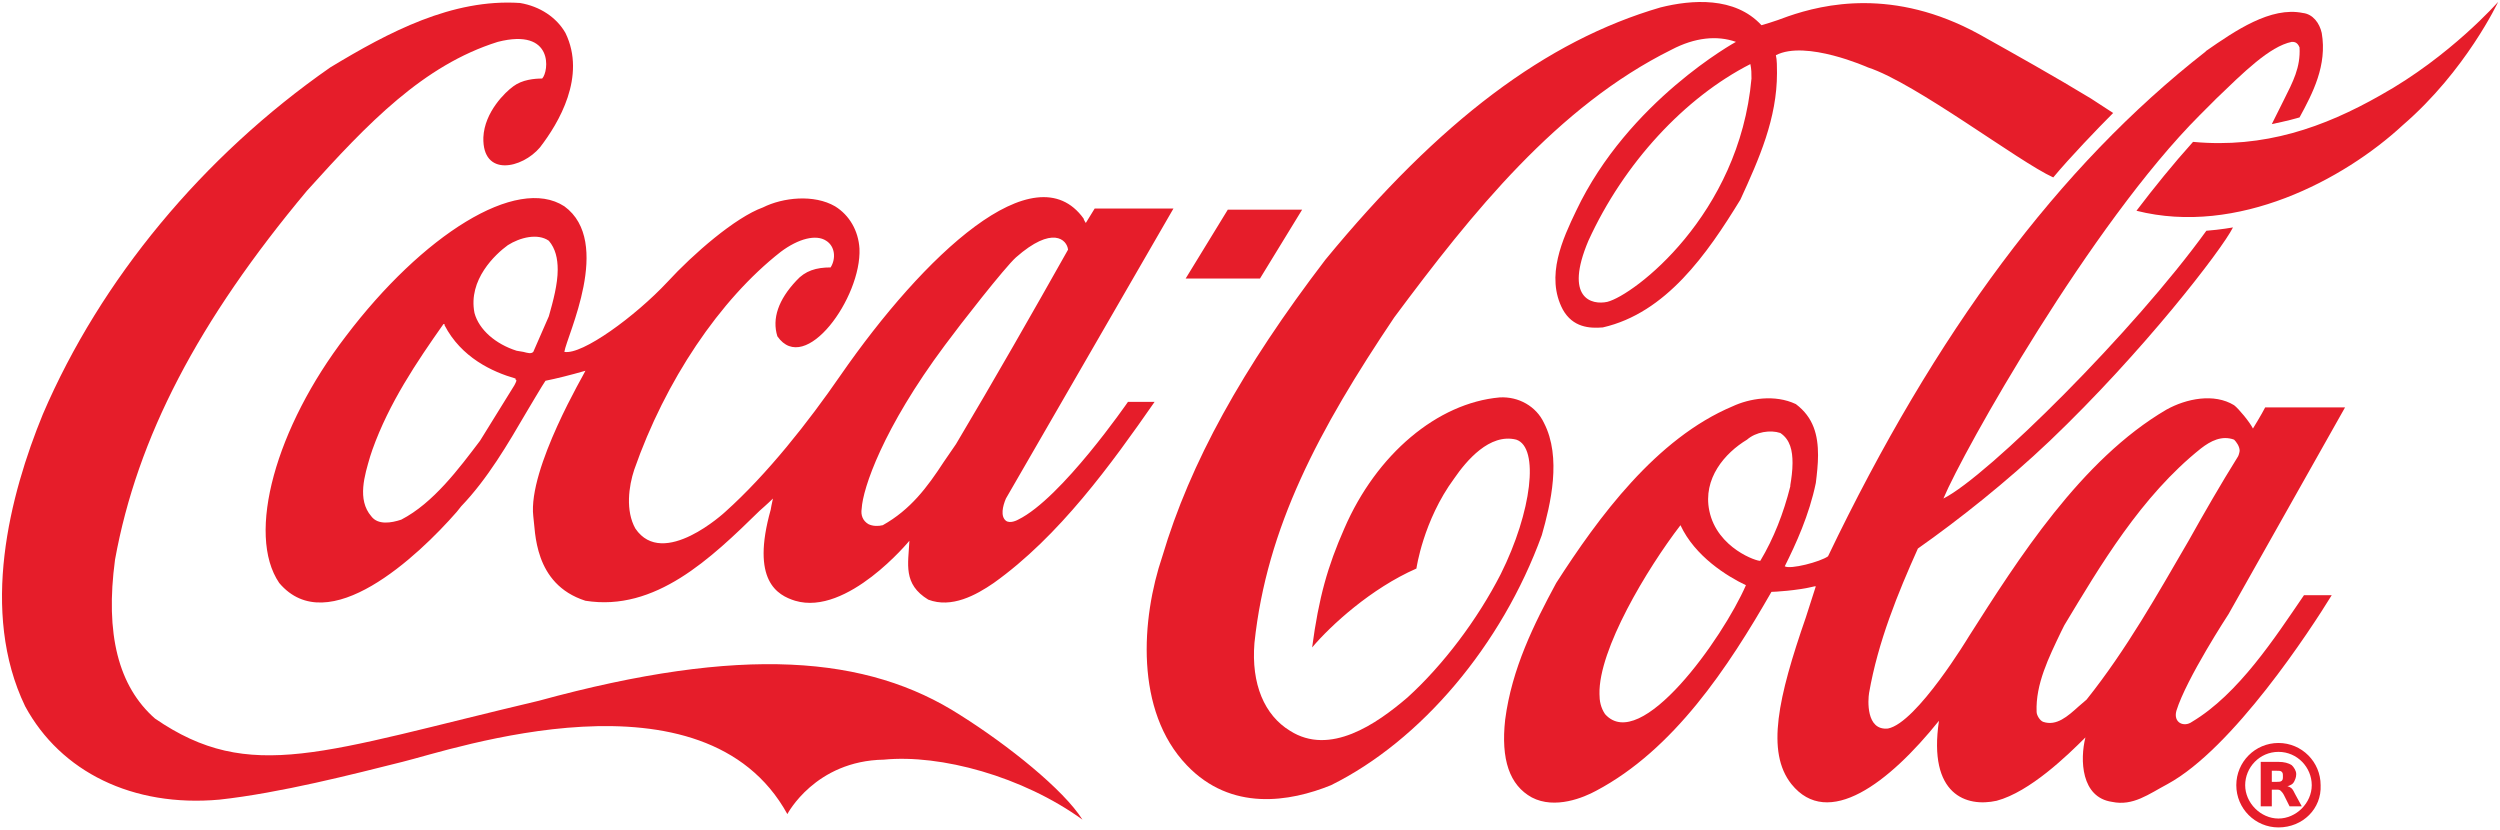
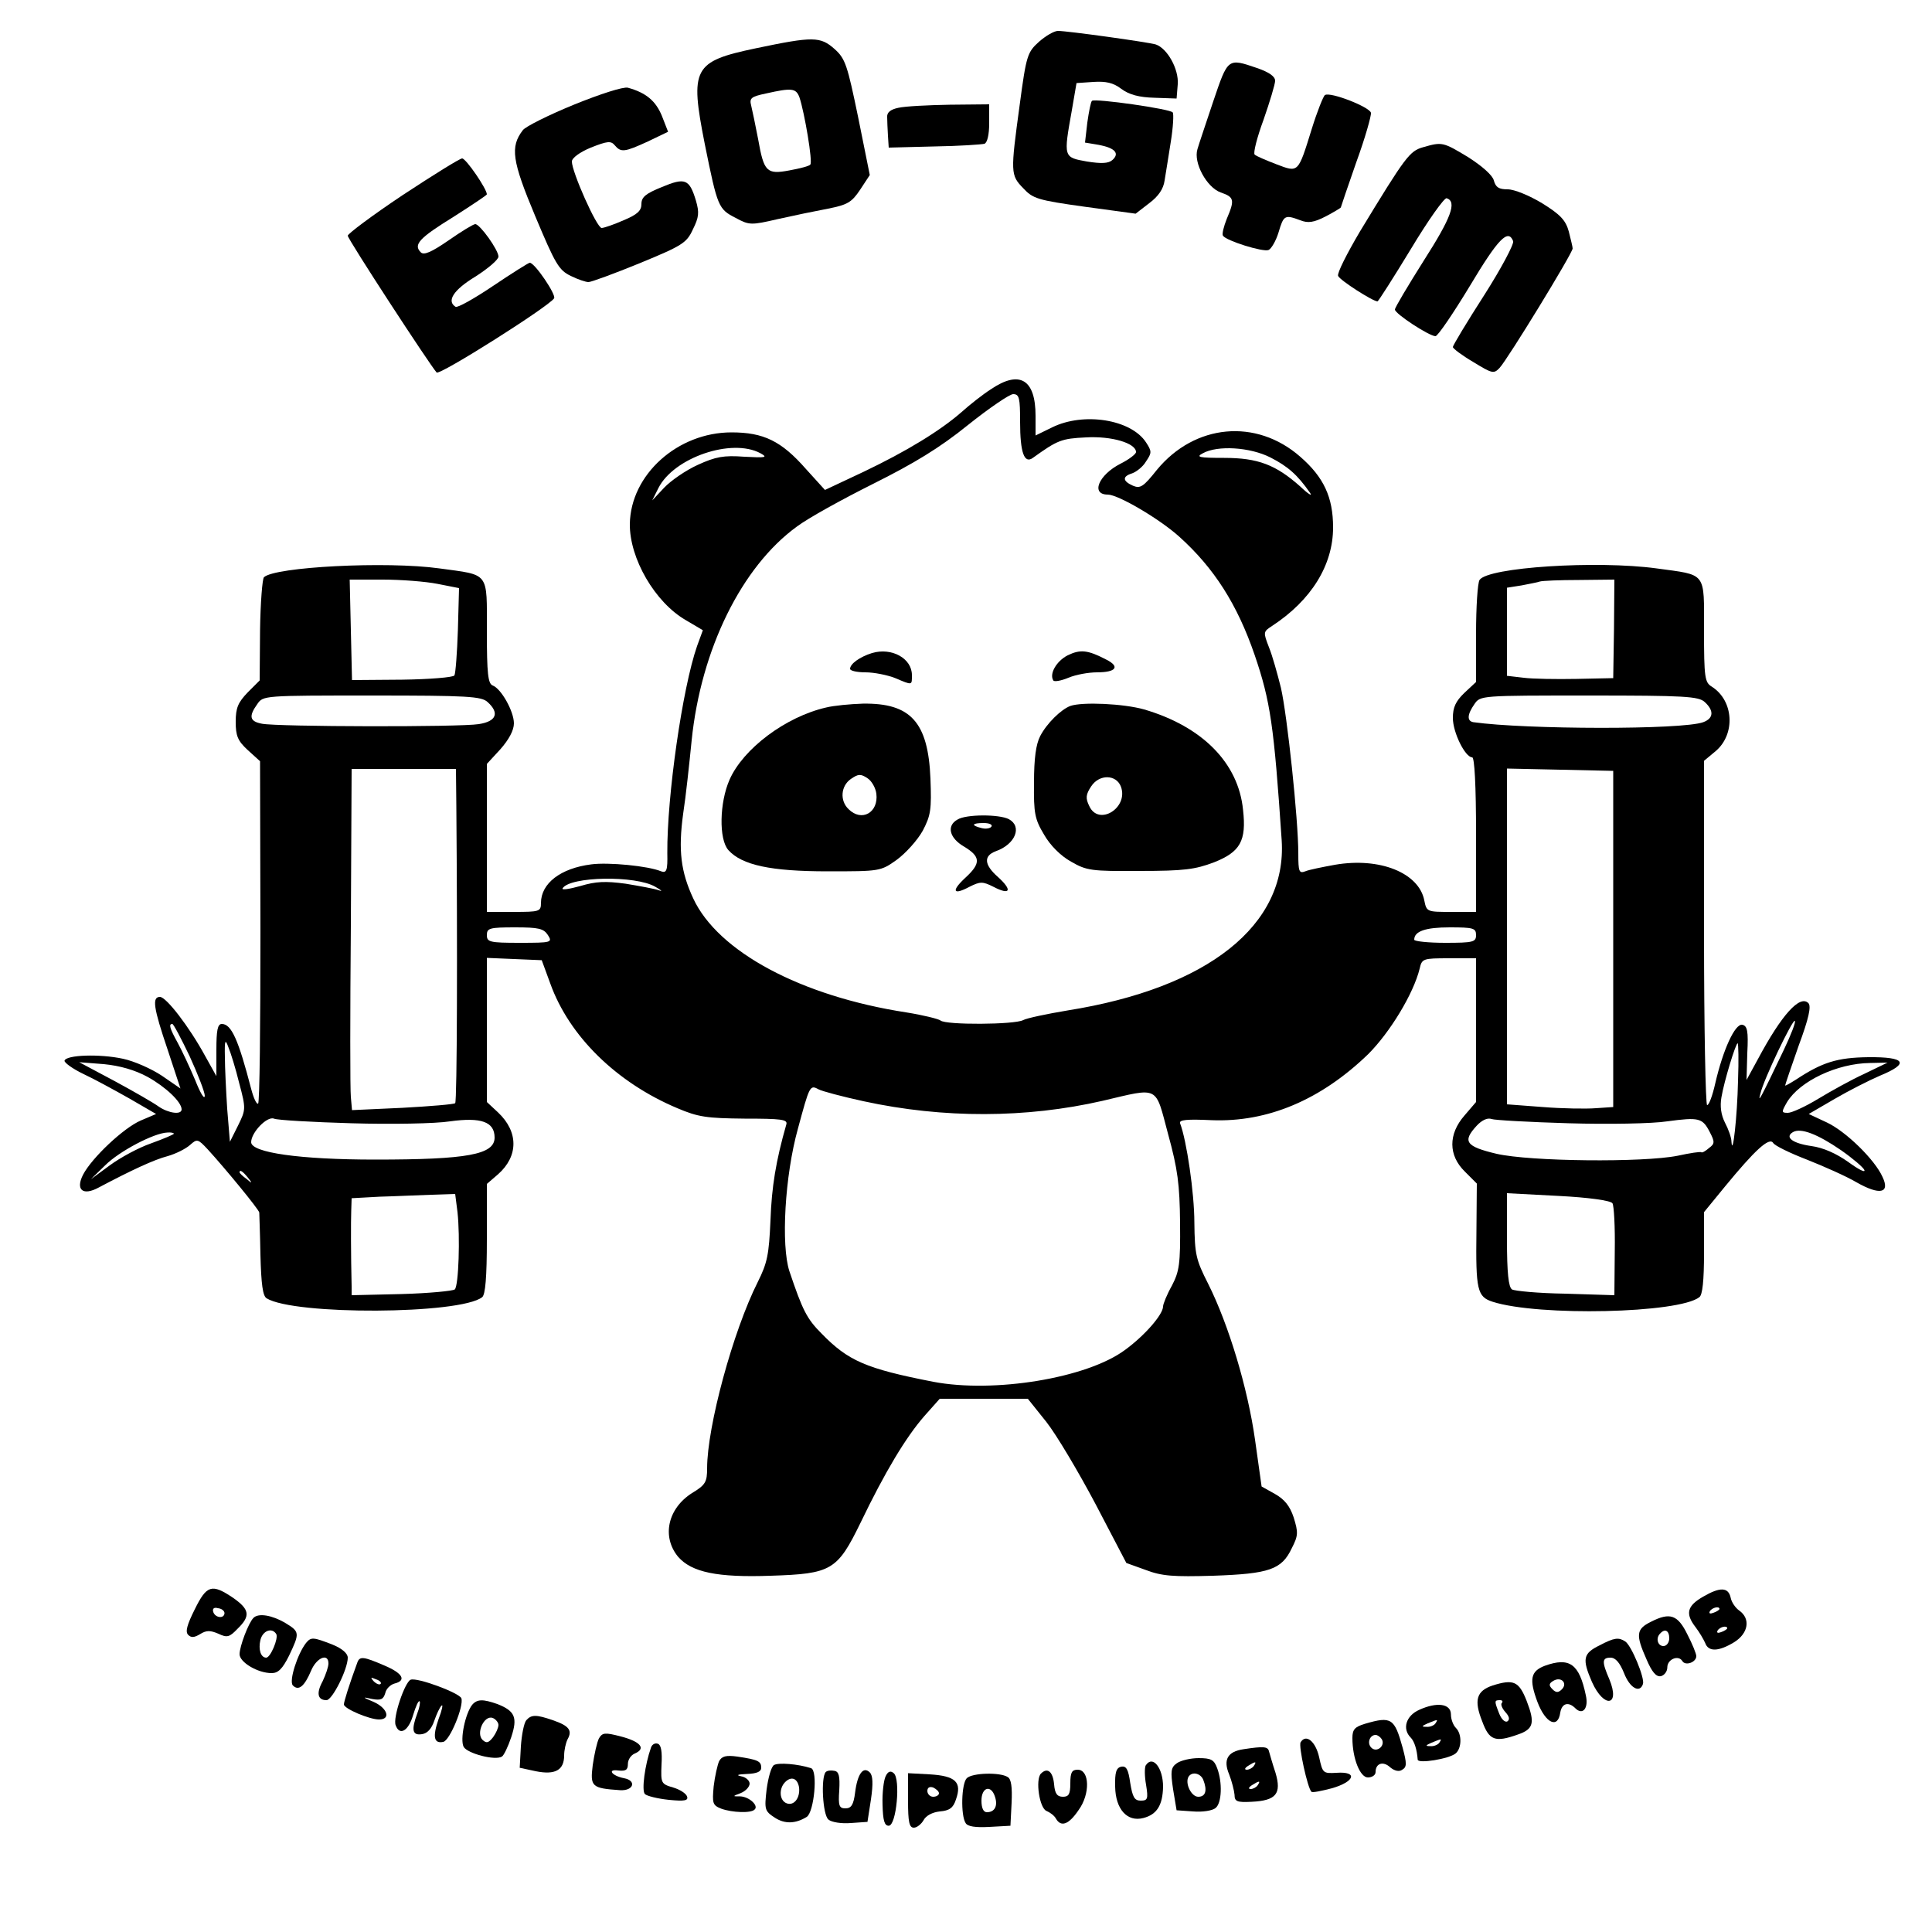
- <svg xmlns="http://www.w3.org/2000/svg" width="678" height="225" viewBox="0 0 678 225">
-   <g fill="#E61D2A" fill-rule="nonzero">
-     <path d="M260.469 193.963c-25.274-16.272-59.274-18.984-114.336-3.917-58.672 13.861-78.23 22.6-104.106 4.821-9.929-8.739-13.54-22.901-10.832-43.091 6.018-33.147 22.566-64.787 52.053-100.043C99.797 33.352 114.841 17.683 135 11.355c15.345-3.917 13.841 8.136 12.035 9.944-2.106 0-5.416.301-7.823 2.109-2.106 1.507-7.823 6.931-8.124 13.861-.301 10.848 10.531 8.437 15.345 2.712 5.115-6.629 12.637-19.285 6.92-31.037-2.407-4.219-6.92-7.232-12.336-8.136-18.354-1.205-35.504 7.835-51.451 17.477C54.965 42.392 27.283 75.84 11.637 112.301 2.611 134.299-5.513 165.939 6.823 191.552c9.628 17.779 29.186 27.421 52.655 25.312 16.549-1.808 36.407-6.931 49.646-10.245 13.54-3.315 81.841-26.819 104.407 14.163 0 0 7.522-14.464 26.177-14.765 15.345-1.507 37.611 4.52 53.858 16.272-5.115-8.136-20.159-20.189-33.097-28.325z" />
-     <path d="M153.053 55.952c-12.938-8.437-38.513 7.835-59.274 35.256-18.956 24.709-27.08 53.637-18.053 66.896 13.239 15.669 37.611-7.232 48.142-19.285l1.204-1.507c7.221-7.533 12.637-16.875 17.752-25.613 0 0 4.814-8.136 5.115-8.437 3.009-.603 6.62-1.507 10.832-2.712 0 .301-15.646 26.517-14.142 39.475.602 3.917 0 18.381 14.142 22.901 18.956 3.013 34-11.451 47.239-24.408 0 0 2.407-2.109 3.611-3.315-.301 1.205-.602 3.013-.602 3.013-5.416 19.285 1.805 23.203 6.62 24.709 14.142 4.219 30.991-16.272 30.991-16.272-.301 6.328-1.805 11.752 5.115 15.971 6.319 2.411 12.938-1.205 17.752-4.52 17.752-12.656 31.894-32.243 43.628-49.117h-7.221s-18.053 26.216-29.788 31.941c0 0-2.106 1.205-3.31.301-1.504-1.205-.903-3.917 0-6.027l45.434-78.648h-21.363l-2.407 3.917s-.602-.904-.602-1.205c-13.239-18.381-43.328 9.944-65.894 42.488-8.726 12.656-19.858 26.819-31.292 37.064 0 0-16.85 15.669-24.372 4.52-2.708-4.821-1.805-11.451-.301-15.971 8.425-24.107 23.168-46.104 39.717-59.061 4.814-3.616 9.628-4.821 12.336-3.013 2.407 1.507 2.708 4.821 1.204 7.232-3.912 0-6.92.904-9.327 3.616-4.814 5.123-6.62 10.245-5.115 15.067 7.522 10.848 22.867-10.547 22.265-23.805-.301-4.821-2.708-9.04-6.62-11.451-5.717-3.315-14.142-2.411-19.558.301-7.522 2.712-18.956 12.656-25.876 20.189-8.726 9.341-23.168 19.888-27.982 18.984.602-4.219 13.239-29.832 0-39.475zm103.204 37.667c4.212-5.725 16.248-21.093 19.257-23.805 9.929-8.739 13.841-4.821 14.142-2.109-9.328 16.573-20.159 35.557-30.389 52.733l-3.31 4.821c-4.513 6.931-9.027 12.957-16.549 17.176-1.204.301-2.708.301-3.912-.301-1.504-.904-2.106-2.411-1.805-4.219.301-5.424 5.717-21.696 22.566-44.296zM139.814 103.864l-.301.603-9.327 15.067c-5.717 7.533-12.637 16.875-21.363 21.395-2.708.904-6.319 1.507-8.124-.904-3.912-4.52-1.805-11.149-.301-16.272l.602-1.808c4.513-12.656 12.035-23.805 19.257-34.051h.301v.301c4.513 8.739 12.938 12.656 19.257 14.464v.301c.301 0 .301.301 0 .904zm9.027-18.08l-4.212 9.643c-.602.603-1.504.301-2.708 0l-1.805-.301c-5.717-1.808-10.23-5.725-11.434-10.245-1.805-9.04 5.717-15.971 9.027-18.381 3.31-2.109 8.124-3.315 11.133-1.205 1.805 2.109 2.407 4.821 2.407 7.835 0 3.917-1.204 8.437-2.407 12.656zM418.735 114.712c-2.106-4.52-6.92-7.232-12.035-6.931-16.849 1.507-33.398 15.368-42.124 35.557-4.513 10.245-6.92 18.683-8.726 32.243 5.115-6.027 15.947-15.971 28.283-21.395 0 0 1.805-12.957 10.23-24.408 3.31-4.821 9.628-12.355 16.85-10.547 6.319 2.109 4.212 19.587-4.212 36.461-6.319 12.355-15.646 24.709-25.274 33.448-8.425 7.232-21.062 15.971-31.894 9.04-6.92-4.219-10.531-12.656-9.628-23.805 3.31-31.339 17.451-57.856 37.911-88.291C399.177 57.76 422.345 28.832 453.336 13.464c6.319-3.315 12.336-3.917 17.451-2.109 0 0-29.186 15.971-43.327 45.803-3.611 7.533-8.425 17.779-3.611 26.819 2.708 4.821 7.221 5.123 10.832 4.821 17.151-3.917 28.283-19.888 37.31-34.653 5.115-11.149 9.929-21.997 9.929-34.352 0-1.507 0-3.616-.301-4.821 8.124-4.219 24.974 3.315 24.974 3.315 12.938 4.219 40.92 25.613 50.248 29.832 4.513-5.424 12.035-13.259 16.248-17.477l-6.018-3.917c-9.929-6.027-20.159-11.752-30.389-17.477-23.168-12.656-42.124-8.136-51.752-4.821-3.912 1.507-7.221 2.411-7.221 2.411C470.487-1 458.752-.096 450.327 2.013c-30.991 9.04-59.876 30.736-90.867 68.403-22.566 29.531-36.708 55.144-44.23 80.456-5.717 16.875-7.522 41.885 6.62 56.651 12.035 12.656 27.982 9.944 39.115 5.424 24.372-12.053 46.336-37.968 57.168-67.8 2.407-8.437 5.416-21.093.602-30.435zM475 21.299c-3.31 37.064-31.894 58.76-39.115 60.568-4.212.904-11.735-.904-5.115-16.573 9.628-21.093 26.177-38.872 43.929-47.912C475 18.888 475 19.792 475 21.299zM645.602 25.819c-15.345 8.739-31.593 14.464-50.85 12.656-5.416 6.027-10.531 12.355-15.345 18.683 27.381 6.931 56.266-8.437 72.212-23.203 17.15-14.765 25.876-33.448 25.876-33.448s-12.938 14.765-31.894 25.312zM353.142 56.856h-20.159l-11.434 18.683h20.159z" />
-     <path d="M594.451 195.771c-2.106 1.507-5.115.301-4.212-3.013 2.708-8.739 14.142-26.216 14.142-26.216l31.593-56.048h-21.664c-.903 1.808-3.31 5.725-3.31 5.725-.903-1.808-3.912-5.424-5.115-6.328-5.416-3.315-12.938-1.808-18.354 1.205-23.168 13.56-40.319 40.68-53.557 61.472 0 0-14.142 23.504-21.965 25.011-6.018.603-5.416-7.835-5.115-9.643 2.407-13.861 7.823-27.12 13.239-39.173 11.133-7.835 24.071-18.08 35.805-29.229 25.274-24.107 46.637-51.829 49.646-57.856 0 0-3.31.603-7.221.904-19.558 27.12-59.274 66.595-71.31 72.621 5.416-12.957 40.018-74.429 69.504-103.96l4.513-4.52c7.221-6.931 14.443-14.163 20.46-15.368.602 0 1.504 0 2.106 1.507.301 5.424-1.805 9.341-4.212 14.163l-3.31 6.629s4.513-.904 7.522-1.808c3.611-6.629 7.522-14.163 6.018-22.901-.602-2.712-2.407-5.123-5.115-5.424-8.726-1.808-18.354 4.821-26.177 10.245l-.301.301c-39.717 31.037-73.115 75.936-102.301 136.805-2.106 1.507-10.23 3.616-11.735 2.712 3.009-6.027 6.62-13.861 8.425-22.6.301-2.411.602-5.123.602-7.533 0-5.424-1.204-10.245-6.018-13.861-5.717-2.712-12.637-1.507-17.15.603-20.761 8.739-36.407 30.133-47.841 47.912-6.018 11.149-12.035 23.203-13.841 37.064-1.204 10.848 1.204 17.779 7.221 21.093 6.319 3.315 14.142 0 17.451-1.808 21.062-11.149 35.805-33.448 47.54-53.939.602 0 6.92-.301 11.735-1.507h.301c-.301.904-2.708 8.437-2.708 8.437-7.522 21.696-10.832 36.461-3.912 45.2 9.929 12.355 26.478-.301 40.018-17.176-3.009 20.189 7.522 23.504 15.646 21.696 9.027-2.411 19.257-12.355 24.071-17.176-1.504 6.027-1.204 16.272 7.221 17.477 5.717 1.205 9.929-2.109 15.044-4.821 17.752-9.643 38.814-41.885 44.531-51.227h-7.522c-7.823 11.451-17.752 26.819-30.389 34.352zm-159.168-2.109c-1.204-1.808-1.504-3.616-1.504-5.424-.301-12.053 12.938-34.051 21.965-45.803 3.912 8.437 12.637 13.861 17.752 16.272-6.319 14.464-28.584 45.803-38.212 34.955zm42.124-41.584c-.602.301-11.735-3.315-13.841-13.56-1.805-8.739 4.212-15.669 10.23-19.285 2.407-2.109 6.319-2.712 9.027-1.808 2.708 1.808 3.31 4.821 3.31 8.136 0 2.109-.301 4.219-.602 6.027v.301c-1.805 7.232-4.513 14.163-8.124 20.189zm88.46 37.667l-2.106 1.808c-3.009 2.712-6.018 5.424-9.628 4.219-.903-.301-1.805-1.808-1.805-2.712-.301-7.533 3.31-14.765 6.62-21.696l.903-1.808c9.628-15.971 20.761-34.955 37.009-47.912 2.708-2.109 5.717-3.616 9.027-2.411.602.603 1.504 1.808 1.504 3.013 0 .301-.301 1.507-.602 1.808-4.513 7.232-9.027 15.067-13.239 22.6-8.425 14.464-16.849 29.531-27.681 43.091z" />
-     <g>
-       <path d="M617.92 224.397c-6.319 0-11.434-5.123-11.434-11.451 0-6.328 5.115-11.451 11.434-11.451 6.319 0 11.434 5.123 11.434 11.451.301 6.328-4.814 11.451-11.434 11.451zm0-20.491c-5.115 0-9.027 4.219-9.027 9.04 0 4.821 4.212 9.04 9.027 9.04 4.814 0 9.027-4.219 9.027-9.04 0-4.821-3.912-9.04-9.027-9.04z" />
-       <path d="M617.319 212.043c.602 0 1.204 0 1.504-.301.301-.301.301-.603.301-1.205s0-.904-.301-1.205c-.301-.301-.602-.301-1.504-.301h-1.204v3.013h1.204m-1.204 2.109v4.52h-3.009v-12.053h4.814c1.504 0 2.708.301 3.611.904.602.603 1.204 1.507 1.204 2.411 0 .904-.301 1.507-.602 2.109-.301.603-.903.904-1.805 1.205.301 0 .903.301 1.204.603.301.301.602.904.903 1.507l1.805 3.315h-3.31l-1.504-3.013c-.301-.603-.602-.904-.903-1.205-.301-.301-.602-.301-1.204-.301h-1.204" />
-     </g>
+ <svg xmlns="http://www.w3.org/2000/svg" version="1.0" width="500pt" height="500pt" viewBox="0 0 500 500" preserveAspectRatio="xMidYMid meet">
+   <g transform="translate(0,500) scale(0.1,-0.1)" fill="#000000" stroke="none">
+     <path d="M2689 4892 c-30 -27 -33 -35 -50 -163 -24 -176 -24 -182 9 -216 25 -27 37 -31 159 -48 l132 -18 35 27 c24 18 37 37 40 59 3 17 10 63 16 100 6 37 8 72 5 76 -5 9 -202 37 -209 30 -3 -2 -8 -28 -12 -56 l-6 -52 36 -6 c42 -8 54 -22 35 -39 -10 -9 -28 -10 -66 -4 -61 11 -61 10 -39 133 l12 70 44 3 c32 2 51 -2 72 -18 20 -15 46 -22 86 -23 l57 -2 3 37 c3 39 -27 93 -57 103 -20 6 -228 35 -253 35 -10 0 -32 -13 -49 -28z" />
+     <path d="M1956 4875 c-162 -34 -171 -51 -132 -248 33 -163 35 -168 80 -191 35 -19 40 -19 109 -3 40 9 98 21 130 27 50 10 61 16 83 49 l25 38 -30 149 c-28 135 -33 152 -61 177 -37 33 -56 33 -204 2z m113 -127 c13 -39 35 -168 28 -174 -3 -4 -27 -10 -54 -15 -59 -11 -66 -4 -81 81 -7 36 -15 75 -18 87 -5 19 0 23 38 31 67 15 78 14 87 -10z" />
+     <path d="M3140 4738 c-19 -57 -38 -113 -41 -124 -11 -35 24 -99 60 -112 35 -12 37 -19 16 -68 -8 -20 -13 -40 -10 -44 8 -13 104 -43 118 -37 7 3 19 23 26 46 13 44 16 46 56 31 20 -8 35 -6 66 10 21 11 39 22 39 23 0 1 18 54 40 117 23 63 39 120 38 128 -3 15 -105 55 -119 46 -4 -2 -20 -42 -34 -87 -36 -116 -34 -114 -92 -92 -26 10 -52 21 -56 25 -4 4 6 44 23 90 16 46 30 92 30 101 0 11 -15 22 -47 33 -76 26 -75 26 -113 -86z" />
+     <path d="M1485 4729 c-66 -27 -126 -57 -132 -66 -33 -43 -28 -79 32 -222 52 -124 61 -140 92 -155 18 -9 39 -16 46 -16 7 0 67 22 133 49 109 45 121 52 137 87 16 32 17 44 8 75 -17 56 -28 60 -88 35 -42 -17 -53 -26 -53 -44 0 -17 -10 -27 -46 -42 -25 -11 -51 -20 -57 -20 -13 1 -77 145 -77 172 0 9 20 24 49 36 43 17 52 18 62 6 16 -19 25 -18 86 10 l52 25 -16 41 c-16 39 -41 60 -88 73 -12 3 -71 -16 -140 -44z" />
+     <path d="M2325 4721 c-20 -4 -30 -12 -29 -24 0 -9 1 -31 2 -48 l2 -31 118 3 c64 1 123 5 130 7 7 3 12 23 12 53 l0 49 -102 -1 c-57 -1 -116 -4 -133 -8z" />
+     <path d="M3683 4619 c-35 -10 -45 -23 -164 -219 -33 -56 -59 -107 -56 -114 4 -11 90 -66 102 -66 2 0 41 61 86 135 45 75 87 134 93 132 27 -9 12 -50 -59 -161 -41 -65 -75 -122 -75 -127 0 -11 89 -69 105 -69 6 0 46 59 89 130 73 122 99 149 112 116 3 -7 -31 -71 -75 -140 -45 -70 -81 -130 -81 -134 0 -4 24 -22 53 -39 49 -30 53 -31 68 -15 20 21 189 297 189 309 0 4 -5 24 -10 44 -8 29 -22 44 -69 73 -33 20 -72 36 -89 36 -23 0 -31 5 -36 23 -3 13 -30 37 -66 60 -66 40 -68 40 -117 26z" />
+     <path d="M1042 4495 c-78 -52 -142 -100 -142 -105 0 -9 212 -334 230 -354 8 -8 291 171 304 192 6 9 -50 92 -63 92 -3 0 -46 -27 -95 -60 -49 -33 -92 -57 -97 -54 -24 15 -5 44 51 78 33 21 60 44 60 52 0 17 -48 84 -60 84 -5 0 -36 -19 -69 -42 -45 -31 -64 -39 -72 -31 -20 20 -4 37 85 92 47 30 86 56 86 58 0 14 -54 93 -64 93 -6 0 -75 -43 -154 -95z" />
+     <path d="M2565 3993 c-22 -14 -56 -41 -76 -59 -56 -49 -143 -102 -254 -155 l-100 -47 -49 54 c-64 73 -110 95 -193 95 -139 0 -261 -109 -263 -237 -1 -89 65 -203 145 -249 l44 -26 -15 -41 c-38 -109 -78 -389 -77 -536 1 -45 -2 -52 -16 -47 -33 14 -137 24 -181 18 -79 -10 -130 -49 -130 -100 0 -22 -4 -23 -70 -23 l-70 0 0 191 0 192 35 38 c22 25 35 49 35 67 0 31 -33 90 -55 98 -12 5 -15 30 -15 140 0 156 8 145 -123 163 -136 19 -427 4 -454 -23 -4 -4 -9 -66 -10 -137 l-1 -130 -31 -31 c-25 -26 -31 -40 -31 -76 0 -36 5 -49 31 -73 l32 -29 1 -441 c0 -243 -2 -443 -6 -445 -4 -3 -12 15 -18 38 -33 127 -51 168 -76 168 -11 0 -14 -17 -14 -67 l0 -68 -29 52 c-42 77 -101 153 -117 153 -21 0 -17 -28 20 -137 l33 -100 -48 33 c-27 18 -72 38 -101 44 -60 13 -147 10 -151 -5 -1 -5 21 -21 48 -34 28 -13 81 -42 120 -64 l69 -40 -40 -17 c-44 -19 -126 -96 -149 -140 -20 -39 -1 -56 41 -33 83 44 143 72 178 81 21 6 47 19 58 29 18 16 20 16 46 -12 44 -48 132 -155 133 -163 0 -4 2 -53 3 -110 2 -76 6 -106 16 -112 71 -44 501 -42 558 3 8 7 12 50 12 151 l0 142 29 25 c53 47 53 110 0 160 l-29 27 0 186 0 187 71 -3 71 -3 22 -60 c49 -137 172 -257 329 -323 54 -23 76 -26 174 -27 95 0 112 -2 108 -15 -27 -94 -38 -162 -41 -248 -4 -89 -8 -110 -33 -160 -64 -127 -131 -374 -131 -482 0 -35 -4 -43 -39 -64 -63 -40 -79 -113 -36 -165 35 -40 101 -54 240 -49 157 5 172 14 232 137 63 131 117 221 165 276 l40 45 114 0 114 0 48 -60 c26 -33 83 -129 127 -212 l80 -153 50 -18 c42 -16 71 -18 175 -15 145 5 177 16 203 71 17 33 17 41 5 80 -10 30 -24 47 -49 61 l-34 19 -17 121 c-19 134 -68 297 -121 403 -32 63 -35 76 -36 159 0 76 -20 213 -37 257 -3 9 18 11 81 8 146 -6 284 53 406 171 56 56 117 156 133 221 6 26 8 27 76 27 l70 0 0 -186 0 -186 -30 -35 c-42 -48 -42 -103 1 -145 l31 -31 -1 -123 c-2 -153 2 -170 42 -183 119 -38 482 -30 535 12 8 6 12 42 12 115 l0 105 54 66 c78 95 115 129 125 113 4 -7 43 -26 87 -43 43 -17 102 -43 129 -59 60 -34 87 -28 67 14 -20 45 -95 118 -144 141 l-47 22 67 39 c36 21 89 48 117 60 78 32 67 49 -30 48 -80 -1 -119 -13 -187 -58 -16 -10 -28 -17 -28 -15 0 2 16 49 35 103 26 70 33 102 25 110 -22 22 -69 -30 -130 -144 l-30 -55 2 70 c3 57 0 70 -13 73 -19 3 -50 -65 -70 -152 -7 -31 -16 -56 -21 -56 -4 0 -8 201 -8 446 l0 445 30 25 c52 44 47 131 -10 167 -18 11 -20 23 -20 145 0 154 8 143 -123 161 -154 21 -437 3 -458 -30 -5 -8 -9 -70 -9 -139 l0 -125 -30 -28 c-23 -22 -30 -38 -30 -65 0 -38 32 -102 50 -102 6 0 10 -71 10 -200 l0 -200 -64 0 c-63 0 -64 0 -70 30 -14 71 -115 112 -231 92 -33 -6 -68 -13 -77 -17 -16 -6 -18 -1 -18 46 0 89 -29 360 -45 429 -9 36 -22 83 -31 105 -15 39 -15 40 8 55 101 66 158 157 158 255 0 78 -24 130 -85 183 -114 100 -273 85 -371 -34 -35 -44 -43 -49 -62 -41 -27 12 -28 24 -2 32 11 4 28 17 36 31 15 22 15 26 0 49 -39 60 -162 79 -243 39 l-43 -21 0 51 c0 94 -41 119 -115 69z m75 -85 c0 -80 11 -109 33 -93 64 46 74 50 137 53 67 4 130 -15 130 -38 0 -5 -18 -19 -40 -30 -57 -29 -78 -80 -33 -80 27 0 134 -63 185 -109 90 -81 150 -175 195 -306 41 -120 50 -183 70 -480 14 -219 -190 -382 -554 -440 -54 -9 -106 -20 -115 -25 -22 -12 -201 -13 -214 -1 -5 4 -45 14 -89 21 -272 42 -487 157 -551 295 -32 69 -39 124 -26 219 7 45 16 130 22 190 24 235 129 449 272 553 29 22 118 71 198 111 106 53 172 93 245 152 55 44 108 80 117 80 16 0 18 -10 18 -72z m-672 -81 c20 -11 14 -12 -42 -9 -53 4 -74 0 -120 -21 -31 -14 -70 -41 -87 -59 l-31 -33 16 32 c40 79 190 130 264 90z m1320 -11 c45 -23 70 -45 102 -91 8 -11 -4 -4 -25 16 -63 56 -109 74 -197 74 -65 0 -74 2 -55 12 38 21 122 16 175 -11z m-2156 -327 l56 -11 -3 -109 c-2 -59 -6 -112 -9 -117 -3 -5 -64 -10 -135 -11 l-130 -1 -3 130 -3 130 86 0 c47 0 111 -5 141 -11z m3045 -116 l-2 -128 -95 -2 c-52 -1 -114 0 -137 3 l-43 5 0 114 0 114 38 6 c20 4 42 8 47 10 6 2 51 4 102 4 l91 1 -1 -127z m-2915 -190 c31 -28 23 -50 -23 -57 -49 -8 -521 -7 -561 1 -32 6 -35 19 -12 51 15 22 17 22 296 22 248 0 284 -2 300 -17z m3150 0 c24 -22 23 -42 -4 -52 -54 -20 -460 -19 -595 0 -17 3 -16 20 3 47 15 22 17 22 296 22 248 0 284 -2 300 -17z m-3231 -270 c3 -358 2 -764 -3 -768 -3 -3 -64 -8 -136 -12 l-131 -6 -3 34 c-2 19 -2 217 0 442 l2 407 135 0 135 0 1 -97z m2994 -343 l0 -435 -45 -3 c-25 -2 -87 -1 -137 3 l-93 7 0 434 0 435 138 -3 137 -3 0 -435z m-2479 135 c16 -9 20 -13 9 -9 -11 4 -50 11 -86 17 -52 7 -77 6 -117 -6 -29 -8 -49 -11 -46 -6 19 31 189 34 240 4z m-278 -125 c12 -19 10 -20 -73 -20 -78 0 -85 2 -85 20 0 18 7 20 73 20 61 0 74 -3 85 -20z m2402 0 c0 -18 -7 -20 -80 -20 -44 0 -80 4 -80 8 0 22 29 32 92 32 61 0 68 -2 68 -20z m797 -296 c-64 -134 -68 -140 -61 -114 8 36 84 194 89 188 3 -3 -10 -36 -28 -74z m-4126 -18 c21 -46 39 -92 39 -102 -1 -11 -12 8 -25 41 -14 33 -34 76 -45 96 -21 38 -24 49 -14 49 3 0 23 -38 45 -84z m128 -69 c18 -67 17 -69 -3 -110 l-21 -42 -7 85 c-3 47 -6 108 -6 135 -1 44 1 47 9 25 6 -14 19 -56 28 -93z m3879 6 c-2 -93 -14 -200 -17 -158 0 11 -8 33 -17 50 -10 20 -13 42 -9 65 7 42 37 140 42 140 2 0 3 -44 1 -97z m-4116 10 c47 -26 88 -65 88 -84 0 -15 -34 -10 -59 7 -12 9 -64 39 -114 66 l-92 49 64 -5 c41 -4 80 -15 113 -33z m4443 8 c-33 -15 -87 -45 -120 -65 -33 -20 -68 -36 -78 -36 -17 0 -17 2 -2 28 33 54 129 100 215 101 l45 1 -60 -29z m-2590 -71 c207 -45 421 -44 618 1 149 35 136 41 170 -86 25 -91 30 -130 31 -230 1 -107 -2 -125 -21 -162 -13 -23 -23 -48 -23 -54 0 -21 -48 -76 -99 -113 -99 -73 -339 -112 -496 -82 -174 34 -220 54 -289 125 -38 38 -49 60 -83 161 -22 67 -12 247 22 369 30 111 31 114 53 102 9 -5 62 -19 117 -31z m-1325 -57 c102 -3 217 -1 255 5 80 11 115 -1 115 -42 0 -44 -70 -57 -309 -57 -195 0 -321 18 -321 45 0 25 41 68 59 61 9 -4 99 -9 201 -12z m3150 0 c102 -3 217 -1 255 5 82 11 91 9 110 -28 13 -25 13 -30 -2 -41 -9 -8 -18 -13 -20 -11 -2 2 -29 -2 -61 -9 -90 -18 -382 -15 -469 5 -80 19 -89 32 -51 73 13 14 28 21 38 17 8 -3 98 -8 200 -11z m705 -70 c30 -21 57 -44 60 -51 3 -8 -16 2 -42 21 -31 22 -65 37 -95 41 -49 7 -70 23 -48 36 20 12 64 -5 125 -47z m-4315 43 c0 -2 -26 -13 -59 -25 -32 -11 -80 -37 -107 -57 l-49 -36 37 36 c37 37 127 84 161 85 9 1 17 -1 17 -3z m191 -113 c13 -16 12 -17 -3 -4 -10 7 -18 15 -18 17 0 8 8 3 21 -13z m543 -90 c7 -64 3 -190 -7 -200 -5 -4 -67 -10 -138 -12 l-129 -3 0 23 c-2 83 -2 169 -1 196 l1 32 73 4 c39 1 100 4 134 5 l61 2 6 -47z m2989 23 c4 -6 7 -62 6 -124 l-1 -114 -127 4 c-69 1 -132 7 -138 11 -9 6 -13 43 -13 129 l0 120 133 -7 c79 -4 135 -12 140 -19z" />
+     <path d="M2257 3310 c-32 -10 -57 -28 -57 -41 0 -5 18 -9 40 -9 22 0 57 -7 77 -15 45 -19 43 -19 43 8 0 43 -52 72 -103 57z" />
+     <path d="M2763 3304 c-29 -15 -48 -48 -37 -65 2 -4 20 -1 39 7 19 8 52 14 74 14 50 0 60 15 24 33 -48 25 -67 27 -100 11z" />
+     <path d="M2138 3169 c-105 -24 -215 -107 -250 -187 -26 -59 -28 -154 -3 -182 35 -39 110 -55 257 -55 135 0 137 0 179 30 23 17 53 50 67 75 21 40 23 55 20 135 -6 146 -51 196 -175 194 -32 -1 -75 -5 -95 -10z m130 -223 c6 -49 -38 -74 -72 -40 -23 22 -20 60 6 78 19 13 25 14 43 2 11 -7 21 -25 23 -40z" />
+     <path d="M2770 3173 c-24 -9 -61 -45 -78 -78 -11 -21 -16 -58 -16 -120 -1 -80 2 -95 26 -135 16 -28 43 -55 70 -70 40 -23 52 -25 178 -24 115 0 143 4 191 22 69 27 85 56 76 136 -12 122 -106 216 -256 260 -53 15 -160 20 -191 9z m131 -209 c20 -55 -58 -103 -82 -50 -10 20 -9 30 5 51 21 32 65 31 77 -1z" />
+     <path d="M2478 2879 c-29 -16 -21 -48 17 -70 43 -26 44 -43 4 -80 -38 -35 -33 -47 10 -24 28 14 34 14 62 0 44 -23 50 -9 11 26 -35 31 -37 54 -5 66 51 18 69 64 34 83 -25 13 -111 13 -133 -1z m88 -18 c-3 -5 -15 -7 -26 -4 -28 7 -25 13 6 13 14 0 23 -4 20 -9z" />
+     <path d="M504 835 c-20 -40 -25 -58 -17 -66 8 -8 16 -7 31 2 16 10 26 10 47 1 23 -11 29 -9 50 13 34 33 31 50 -12 80 -55 37 -68 33 -99 -30z m77 -10 c-1 -15 -24 -12 -29 3 -3 9 2 13 12 10 10 -1 17 -7 17 -13z" />
+     <path d="M4408 868 c-42 -24 -47 -44 -20 -79 10 -13 21 -32 25 -41 8 -23 34 -23 75 2 37 23 43 61 13 82 -10 7 -20 22 -22 33 -6 28 -28 28 -71 3z m42 -32 c0 -2 -7 -7 -16 -10 -8 -3 -12 -2 -9 4 6 10 25 14 25 6z m20 -50 c0 -2 -7 -7 -16 -10 -8 -3 -12 -2 -9 4 6 10 25 14 25 6z" />
+     <path d="M656 813 c-13 -13 -36 -74 -36 -94 0 -21 47 -49 83 -49 17 0 28 11 45 45 28 59 28 62 -10 85 -34 20 -69 26 -82 13z m59 -42 c6 -11 -15 -61 -26 -61 -14 0 -21 21 -15 46 6 24 30 33 41 15z" />
+     <path d="M4273 803 c-39 -19 -40 -34 -12 -97 14 -33 25 -46 37 -44 9 2 17 12 17 23 0 21 29 33 39 16 8 -13 36 -3 36 13 0 6 -10 31 -23 56 -25 51 -45 58 -94 33z m47 -43 c0 -11 -7 -20 -15 -20 -15 0 -21 21 -8 33 12 13 23 7 23 -13z" />
+     <path d="M792 748 c-22 -28 -45 -99 -34 -110 15 -15 30 -2 47 38 14 34 45 47 45 19 0 -9 -7 -29 -15 -46 -17 -31 -13 -49 10 -49 15 0 55 80 55 110 0 11 -15 24 -40 34 -49 19 -55 20 -68 4z" />
+     <path d="M4140 742 c-43 -21 -46 -35 -20 -95 31 -69 74 -63 45 7 -20 46 -19 56 3 56 13 0 24 -13 35 -40 15 -39 41 -53 49 -28 5 15 -30 100 -46 110 -17 11 -28 10 -66 -10z" />
+     <path d="M925 698 c-21 -57 -35 -102 -35 -109 0 -11 66 -39 91 -39 31 0 22 29 -13 45 -31 13 -31 14 -5 8 23 -4 29 -1 34 15 2 11 13 22 24 25 32 8 21 27 -27 47 -53 23 -63 24 -69 8z m60 -56 c-3 -3 -11 0 -18 7 -9 10 -8 11 6 5 10 -3 15 -9 12 -12z" />
+     <path d="M3998 689 c-37 -14 -41 -35 -19 -94 21 -55 53 -70 59 -27 4 24 21 29 39 11 19 -19 35 0 27 34 -17 81 -42 99 -106 76z m44 -61 c-9 -9 -15 -9 -24 0 -10 10 -10 15 2 22 20 12 38 -6 22 -22z" />
+     <path d="M1063 653 c-15 -5 -47 -99 -39 -118 10 -28 33 -15 45 26 7 23 14 39 17 36 2 -2 0 -16 -6 -31 -16 -43 -13 -58 12 -54 14 2 25 14 32 35 6 17 14 35 19 39 4 4 1 -12 -8 -35 -16 -46 -12 -64 12 -59 17 3 54 93 47 113 -6 14 -113 54 -131 48z" />
+     <path d="M3863 638 c-42 -14 -49 -38 -27 -93 18 -49 33 -55 92 -34 41 14 45 30 23 87 -20 51 -34 57 -88 40z m24 -45 c-4 -3 0 -14 9 -24 10 -11 12 -19 5 -24 -6 -3 -15 5 -21 20 -13 33 -13 35 2 35 6 0 8 -3 5 -7z" />
+     <path d="M1222 588 c-18 -23 -32 -90 -22 -109 10 -17 81 -36 99 -25 5 3 16 26 24 50 17 51 10 68 -36 86 -37 13 -52 13 -65 -2z m68 -52 c0 -7 -6 -21 -14 -32 -12 -15 -17 -16 -27 -7 -18 17 4 65 26 57 8 -3 15 -12 15 -18z" />
+     <path d="M3673 575 c-34 -15 -45 -49 -22 -72 9 -9 16 -30 18 -57 1 -11 81 2 98 16 16 13 17 50 1 66 -7 7 -13 22 -13 35 0 28 -36 33 -82 12z m42 -35 c-3 -5 -14 -10 -23 -9 -14 0 -13 2 3 9 27 11 27 11 20 0z m10 -50 c-3 -5 -14 -10 -23 -9 -14 0 -13 2 3 9 27 11 27 11 20 0z" />
+     <path d="M1362 548 c-6 -7 -12 -38 -14 -68 l-3 -55 42 -9 c50 -10 73 3 73 41 0 13 4 32 9 42 13 23 3 35 -38 49 -43 15 -56 15 -69 0z" />
+     <path d="M3533 539 c-27 -8 -33 -15 -33 -37 0 -53 20 -102 40 -102 11 0 20 6 20 14 0 23 20 29 38 12 11 -9 23 -12 31 -6 12 7 12 16 1 57 -21 76 -29 82 -97 62z m43 -40 c10 -17 -13 -36 -27 -22 -12 12 -4 33 11 33 5 0 12 -5 16 -11z" />
+     <path d="M1550 501 c-5 -10 -12 -41 -16 -69 -7 -56 -3 -60 71 -65 35 -2 43 25 10 31 -31 6 -45 24 -15 20 19 -2 25 1 25 17 0 11 8 23 18 27 30 13 14 31 -36 44 -42 11 -48 10 -57 -5z" />
+     <path d="M3366 491 c-6 -9 18 -119 28 -128 2 -3 26 2 53 9 59 17 68 44 12 40 -35 -2 -36 -1 -45 40 -9 41 -34 62 -48 39z" />
+     <path d="M1685 478 c-16 -45 -25 -112 -16 -121 5 -5 33 -12 62 -15 41 -4 51 -2 47 9 -3 8 -19 18 -36 23 -31 9 -32 11 -30 59 2 33 -1 51 -9 54 -7 3 -15 -1 -18 -9z" />
+     <path d="M3218 473 c-41 -6 -53 -27 -37 -65 7 -18 13 -42 14 -53 0 -17 6 -20 44 -18 64 3 78 21 62 75 -8 24 -15 49 -17 56 -3 12 -14 13 -66 5z m27 -43 c-3 -5 -12 -10 -18 -10 -7 0 -6 4 3 10 19 12 23 12 15 0z m10 -50 c-3 -5 -12 -10 -18 -10 -7 0 -6 4 3 10 19 12 23 12 15 0z" />
+     <path d="M1861 442 c-4 -9 -11 -39 -14 -65 -4 -44 -3 -49 20 -58 28 -10 77 -12 86 -2 11 10 -14 33 -37 34 -21 0 -21 0 2 9 12 5 22 16 22 24 0 8 -10 17 -22 19 -14 3 -9 5 15 6 26 1 37 6 37 16 0 17 -8 21 -62 29 -29 4 -40 1 -47 -12z" />
+     <path d="M3046 437 c-16 -11 -17 -21 -10 -68 l9 -54 43 -3 c24 -2 50 2 58 9 16 13 18 66 4 103 -8 22 -16 26 -48 26 -21 0 -46 -6 -56 -13z m68 -43 c11 -28 6 -44 -13 -44 -18 0 -35 35 -25 52 9 14 31 9 38 -8z" />
+     <path d="M2003 432 c-7 -4 -15 -33 -19 -63 -6 -52 -5 -56 21 -73 26 -17 54 -16 83 2 19 13 29 120 11 126 -34 11 -85 15 -96 8z m65 -58 c3 -27 -13 -48 -32 -41 -19 7 -21 38 -4 55 16 16 32 10 36 -14z" />
+     <path d="M2965 431 c-3 -6 -3 -28 1 -50 6 -37 4 -41 -14 -41 -16 0 -21 9 -27 46 -5 35 -10 44 -23 42 -13 -3 -17 -14 -16 -52 1 -58 31 -92 73 -81 35 9 50 33 51 81 0 49 -27 83 -45 55z" />
+     <path d="M2137 414 c-13 -14 -8 -111 7 -123 8 -7 34 -11 58 -9 l43 3 9 58 c6 41 5 62 -3 70 -17 17 -32 -4 -38 -52 -4 -32 -10 -41 -25 -41 -16 0 -19 6 -16 47 2 36 -1 48 -12 50 -9 2 -19 1 -23 -3z" />
+     <path d="M2292 403 c-5 -10 -9 -43 -8 -73 1 -42 5 -55 16 -55 20 0 31 121 13 136 -8 7 -15 5 -21 -8z" />
+     <path d="M2694 410 c-15 -15 -4 -91 15 -97 9 -4 20 -12 24 -20 13 -22 33 -15 58 22 31 42 29 105 -2 105 -15 0 -19 -7 -19 -35 0 -28 -4 -35 -19 -35 -15 0 -21 8 -23 32 -3 33 -17 45 -34 28z" />
+     <path d="M2350 340 c0 -55 3 -70 15 -70 8 0 19 9 25 19 6 12 23 21 42 23 25 2 35 9 42 31 16 45 -1 61 -68 65 l-56 3 0 -71z m80 19 c0 -5 -7 -9 -15 -9 -8 0 -15 7 -15 15 0 9 6 12 15 9 8 -4 15 -10 15 -15z" />
+     <path d="M2502 398 c-14 -14 -16 -96 -3 -116 5 -9 25 -12 62 -10 l54 3 3 59 c2 41 -1 62 -10 67 -20 13 -92 11 -106 -3z m73 -48 c8 -24 -1 -40 -21 -40 -9 0 -14 11 -14 30 0 35 25 42 35 10z" />
  </g>
</svg>
